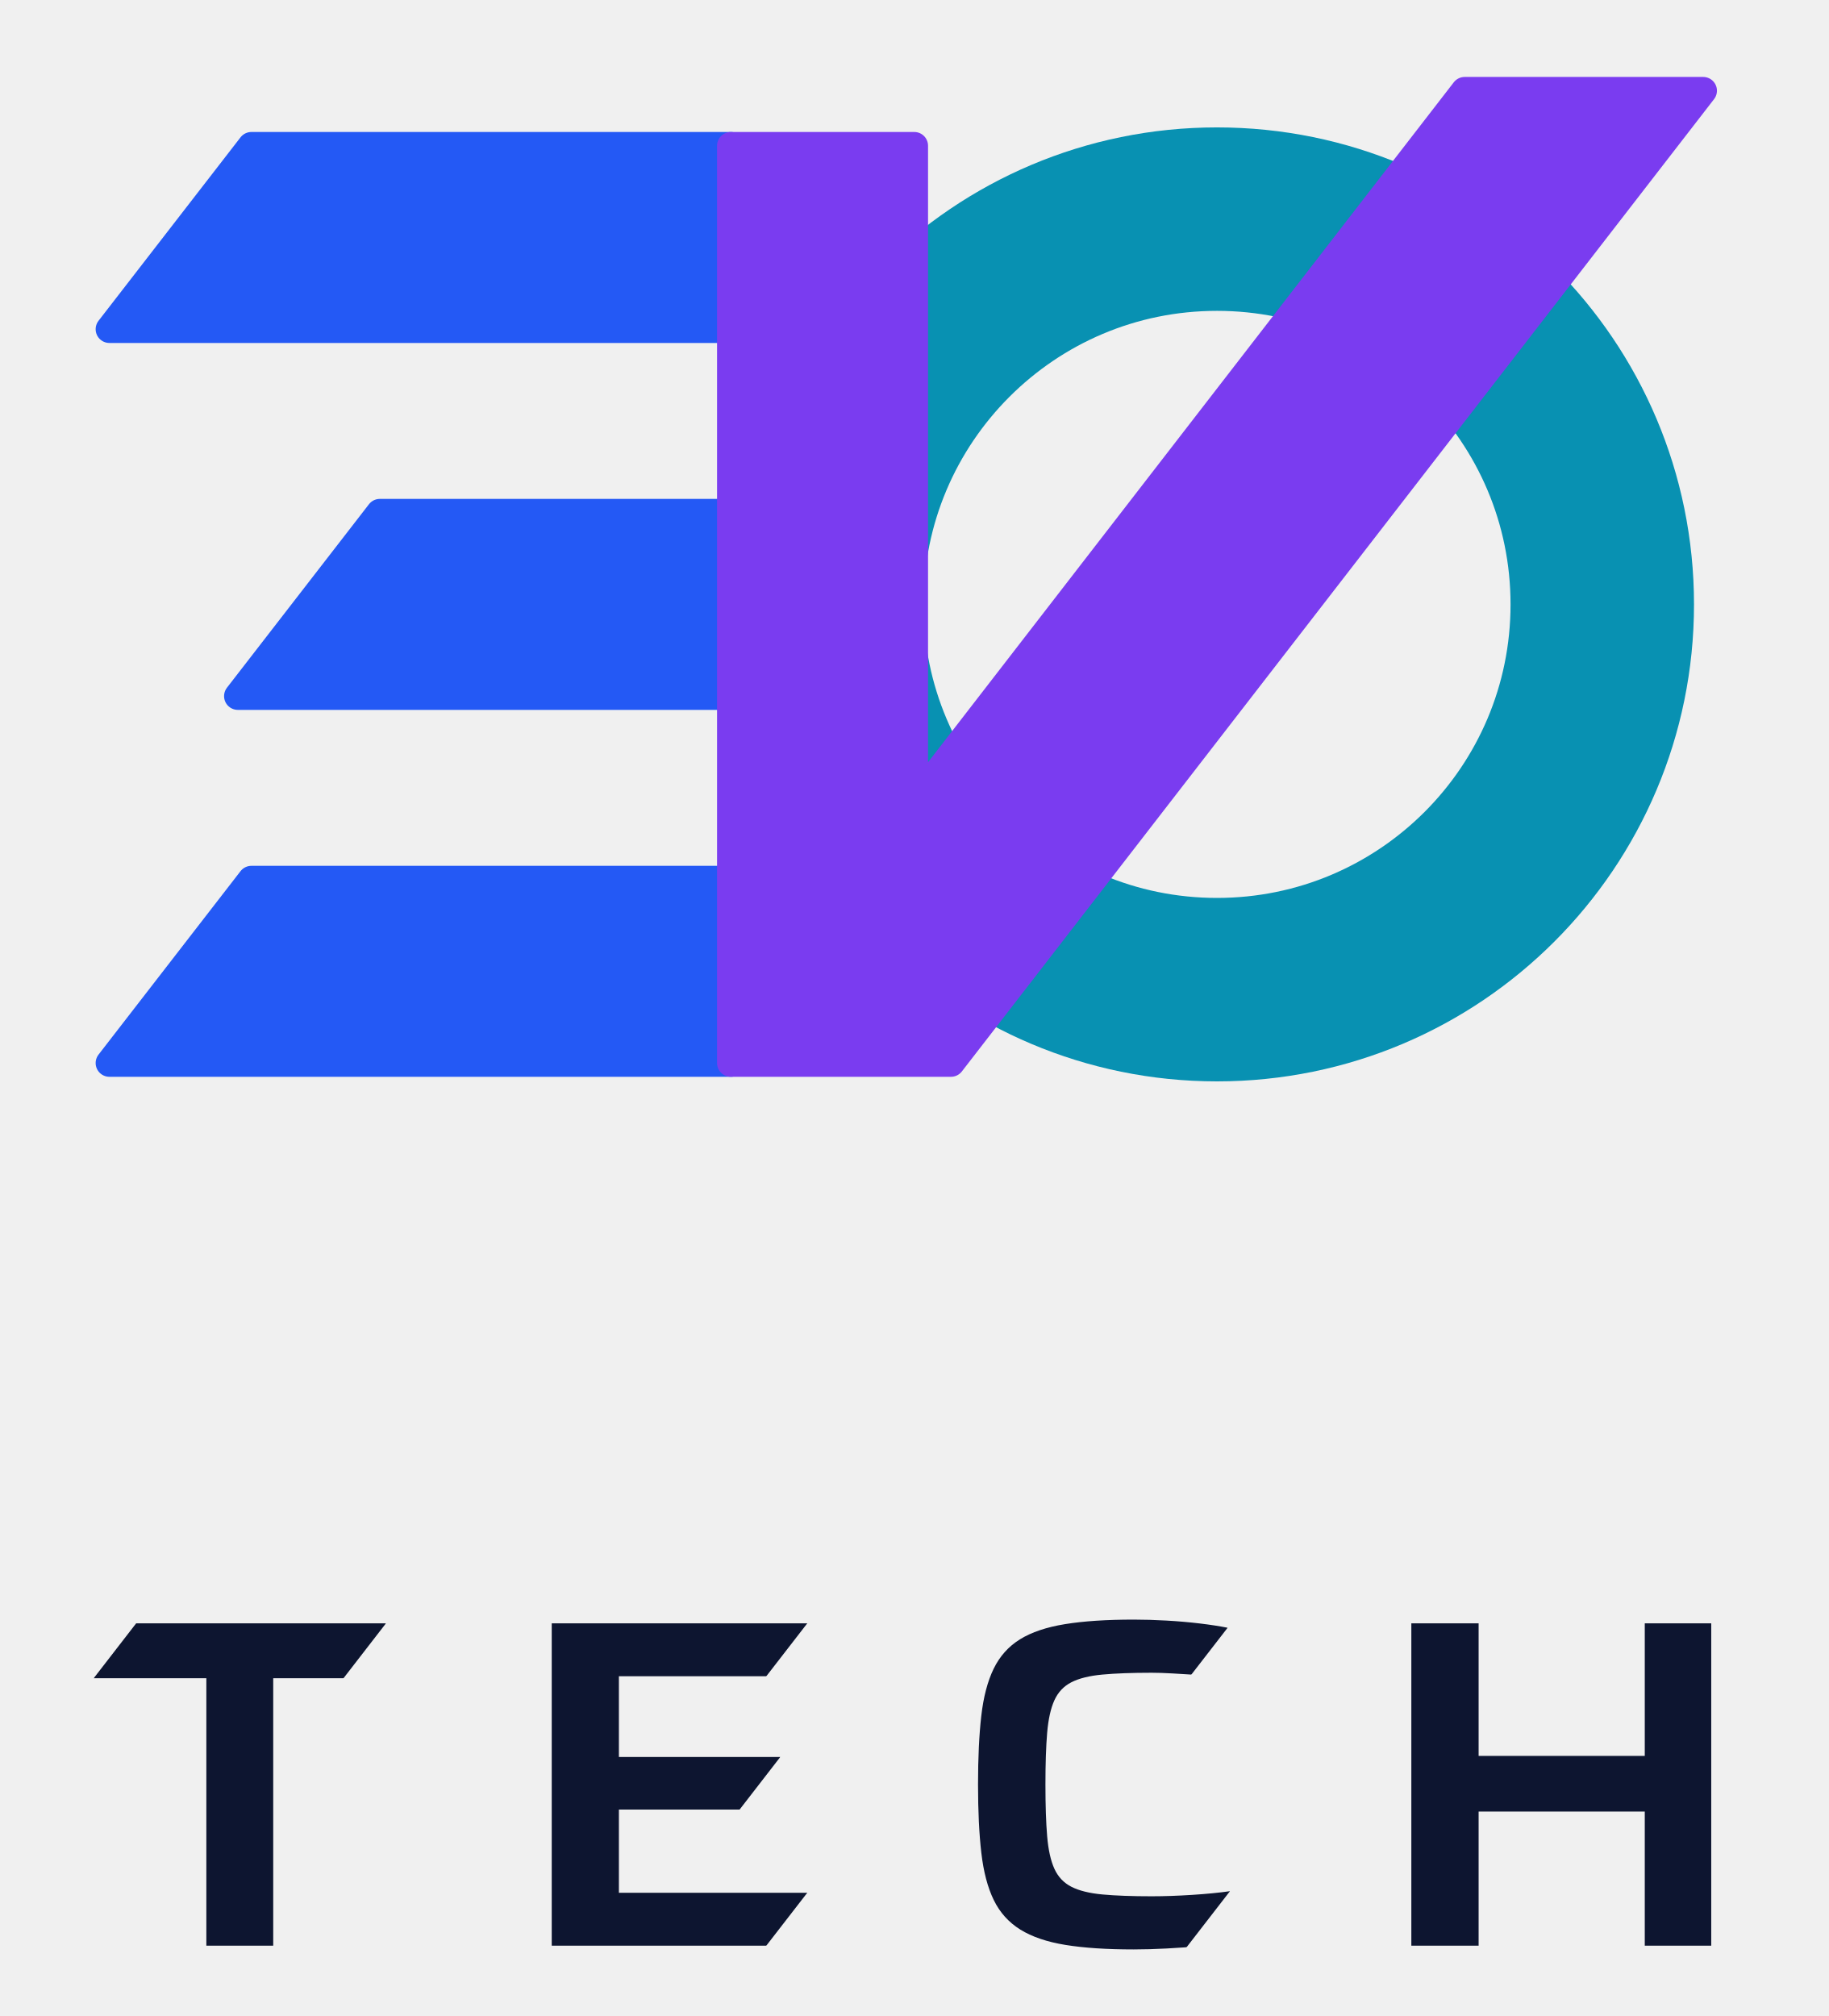
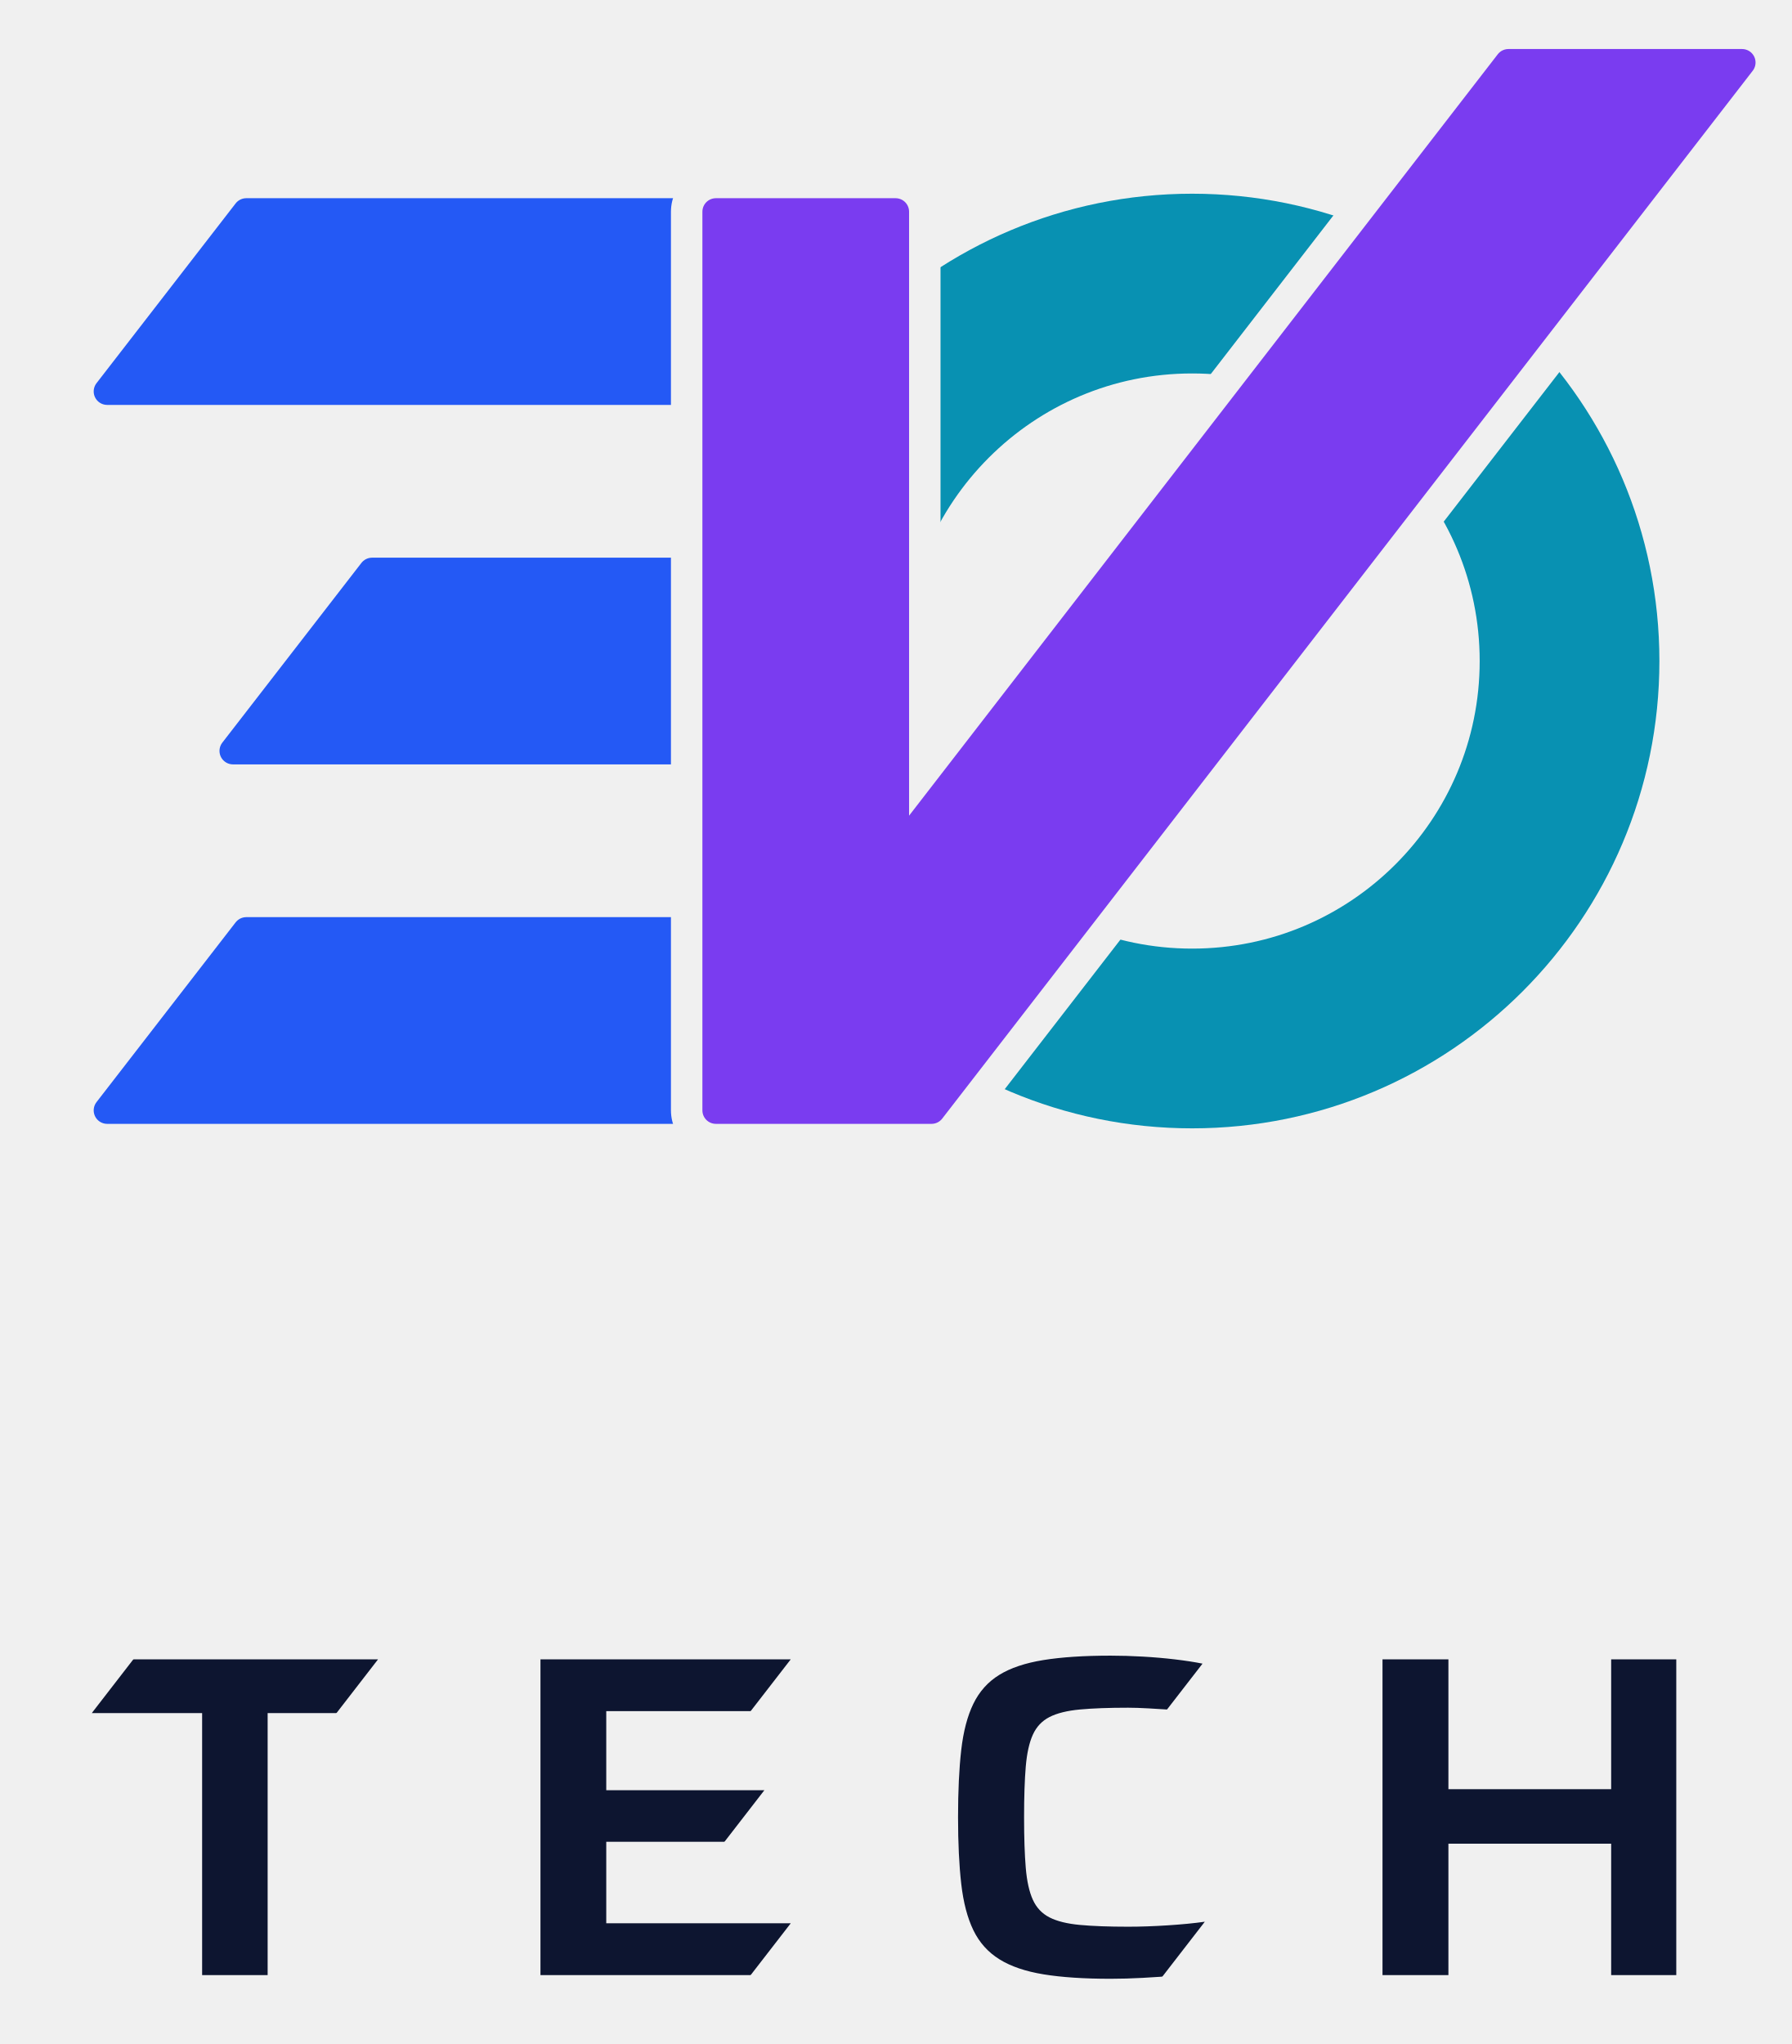
- <svg xmlns="http://www.w3.org/2000/svg" viewBox="22 6 156 172" role="img" aria-label="3VOtech logo, stacked, color, for light grounds">
-   <svg x="28" y="10" width="144" height="92" viewBox="-12 -10 184 116">
-     <g style="isolation:isolate">
+ <svg xmlns="http://www.w3.org/2000/svg" viewBox="22 0 156 178" role="img" aria-label="3VOtech logo, stacked, color, for light grounds">
+   <svg x="28" y="10" width="144" height="92" viewBox="-12 -10 184 116" overflow="visible">
+     <mask id="knock-s" maskUnits="userSpaceOnUse" x="-30" y="-60" width="260" height="180">
+       <rect x="-30" y="-60" width="260" height="180" fill="#fff" />
+       <path d="M60 0H80V71.6L148.2 -16.6H174.2L84 100H60Z" fill="#000" stroke="#000" stroke-width="10" stroke-linejoin="round" />
+     </mask>
+     <g mask="url(#knock-s)">
      <circle cx="113" cy="50" r="42" fill="none" stroke-width="20" stroke="#0891B2" />
      <path d="M7.74 0H60V20H-7.74Z" fill="#2459F5" stroke="#2459F5" stroke-width="3" stroke-linejoin="round" />
      <path d="M21.74 40H60V60H6.26Z" fill="#2459F5" stroke="#2459F5" stroke-width="3" stroke-linejoin="round" />
      <path d="M7.74 80H60V100H-7.74Z" fill="#2459F5" stroke="#2459F5" stroke-width="3" stroke-linejoin="round" />
-       <path d="M60 0H80V71.6L140 -6H166L84 100H60Z" fill="#7A3CF0" stroke="#7A3CF0" stroke-width="3" stroke-linejoin="round" />
-       <rect x="60" y="0" width="20" height="100" fill="#7A3CF0" />
    </g>
+     <path d="M60 0H80V71.6L148.2 -16.6H174.2L84 100H60Z" fill="#7A3CF0" stroke="#7A3CF0" stroke-width="3" stroke-linejoin="round" />
  </svg>
  <g transform="translate(28.83 172) scale(0.03997)">
    <mask id="cut-s" maskUnits="userSpaceOnUse" x="-500" y="-1200" width="4482" height="1700">
      <rect x="-500" y="-1200" width="4482" height="1700" fill="#fff" />
      <path d="M130.6 -702.1L-0.9 -702.1L-0.9 -556.9L18.3 -556.9ZM663.8 -702.1L683.0 -702.1L683.0 -556.9L551.5 -556.9ZM1562.6 -701.5L1582.2 -701.5L1582.2 -561.6L1454.3 -561.6ZM1505.0 -416.2L1524.6 -416.2L1524.6 -277.0L1397.3 -277.0ZM1562.6 -126.4L1582.2 -126.4L1582.2 13.5L1454.3 13.5ZM2459.3 -691.4L2479.3 -691.4L2479.3 -558.9L2356.7 -558.9ZM2464.6 -129.5L2484.3 -129.5L2484.3 7.1L2358.9 7.1Z" fill="#000" />
    </mask>
    <g mask="url(#cut-s)">
      <path d="M269.55 0.0V-570.91H29.152V-688.0H652.961V-570.91H412.298V0.0ZM1006.776 0.0V-688.0H1552.17V-575.098H1150.128V-402.753H1494.59V-290.511H1150.128V-112.902H1552.17V0.0ZM2249.039 8.0Q2162.115 8.0 2103.086 -1.632Q2044.058 -11.264 2006.86 -34.396Q1969.662 -57.528 1950.162 -97.594Q1930.662 -137.66 1923.662 -198.528Q1916.662 -259.396 1916.662 -344.0Q1916.662 -429.472 1923.596 -490.274Q1930.53 -551.076 1950.03 -591.142Q1969.53 -631.208 2006.294 -653.972Q2043.058 -676.736 2102.52 -686.368Q2161.983 -696.0 2249.039 -696.0Q2282.435 -696.0 2319.029 -693.934Q2355.623 -691.868 2389.717 -687.802Q2423.811 -683.736 2449.339 -678.604V-571.702Q2418.171 -575.702 2387.605 -577.702Q2357.039 -579.702 2331.425 -581.136Q2305.811 -582.57 2287.132 -582.57Q2224.168 -582.57 2182.347 -578.702Q2140.525 -574.834 2115.977 -562.296Q2091.43 -549.758 2079.656 -523.814Q2067.882 -497.871 2064.212 -454.351Q2060.542 -410.831 2060.542 -344.0Q2060.542 -277.169 2064.212 -233.583Q2067.882 -189.997 2079.656 -164.12Q2091.43 -138.242 2115.977 -125.704Q2140.525 -113.166 2182.347 -109.298Q2224.168 -105.43 2287.132 -105.43Q2327.339 -105.43 2373.773 -108.43Q2420.207 -111.43 2454.339 -116.298V-6.132Q2427.339 -2.132 2391.943 0.934Q2356.547 4.0 2319.255 6.0Q2281.963 8.0 2249.039 8.0ZM2841.531 0.0V-688.0H2985.147V-405.073H3339.781V-688.0H3481.661V0.0H3339.781V-286.267H2985.147V0.0Z" fill="#0D1530" />
    </g>
  </g>
</svg>
